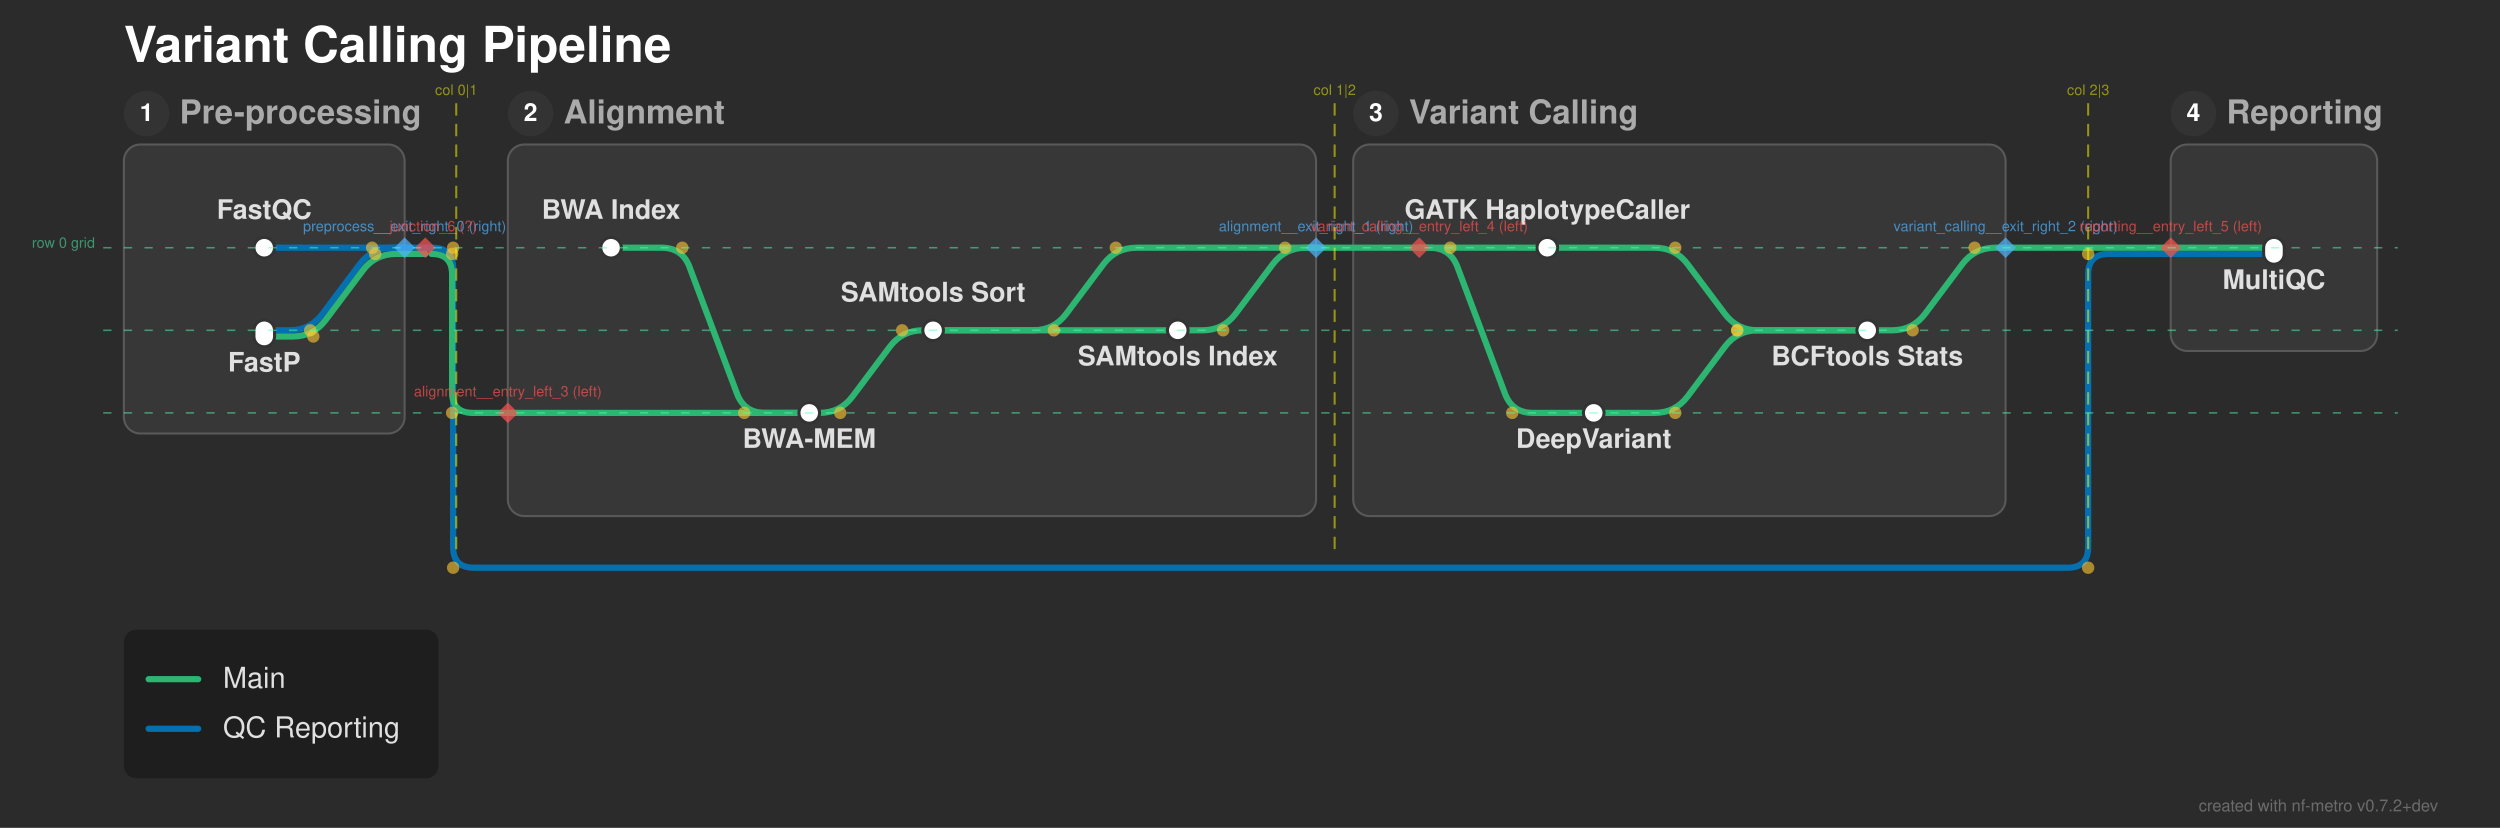
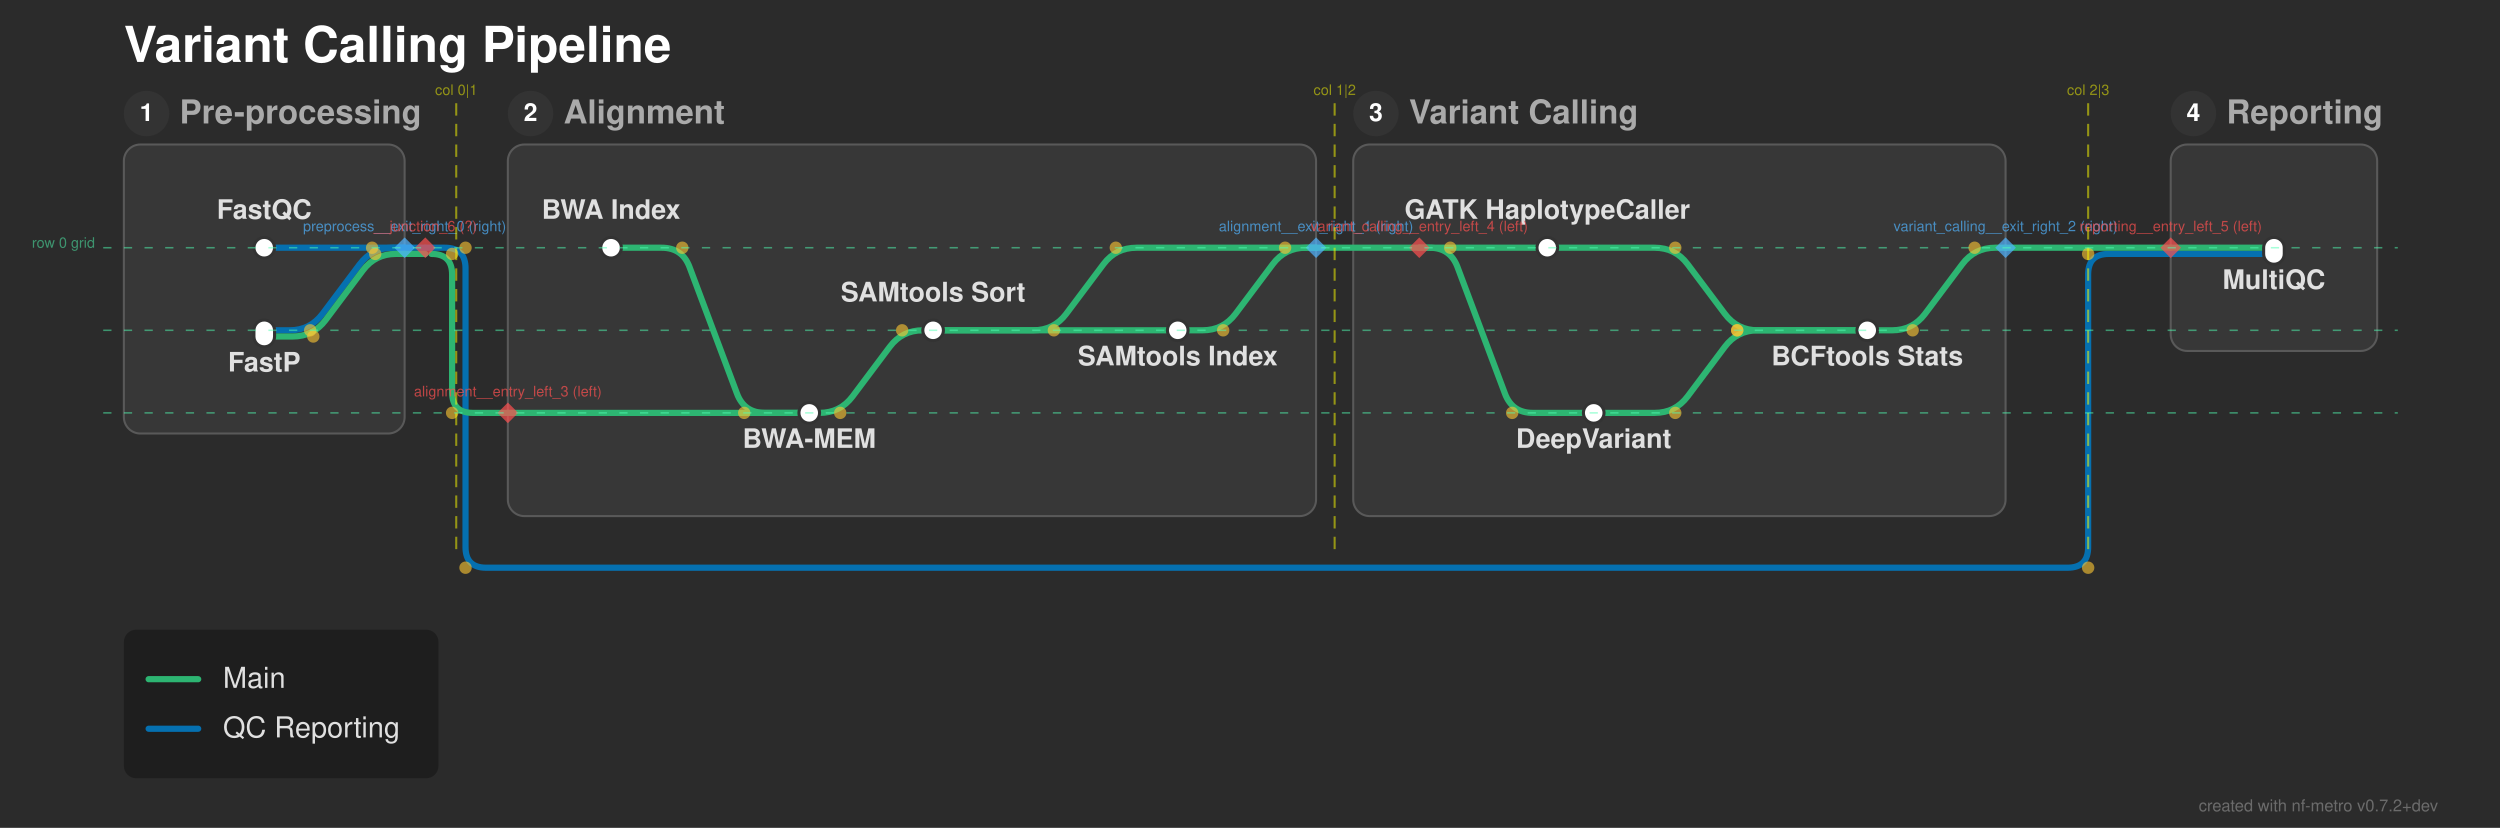
<svg xmlns="http://www.w3.org/2000/svg" width="1211" height="401" viewBox="0 0 1211 401">
  <defs>
</defs>
  <rect x="0" y="0" width="1211" height="401" fill="#2b2b2b" />
  <text x="60.0" y="30.0" font-size="24.0" fill="#ffffff" font-family="'Helvetica Neue', Helvetica, Arial, sans-serif" font-weight="bold" class="nf-metro-title">Variant Calling Pipeline</text>
  <rect x="60.0" y="70.0" width="136.0" height="140.0" rx="8" ry="8" fill="#373737" stroke="#595959" stroke-width="1.0" class="nf-metro-section-box" data-section-id="preprocess" data-section-lines="main,qc" />
  <circle cx="71.0" cy="55.0" r="11" fill="#333333" class="nf-metro-section-num-circle" data-section-id="preprocess" />
  <text x="71.0" y="55.0" font-size="12" fill="#ffffff" font-family="'Helvetica Neue', Helvetica, Arial, sans-serif" font-weight="bold" text-anchor="middle" dy="0.3em" data-section-id="preprocess">1</text>
  <text x="87.0" y="55.0" font-size="16.0" fill="#aaaaaa" font-family="'Helvetica Neue', Helvetica, Arial, sans-serif" font-weight="bold" dy="0.3em" class="nf-metro-section-label" data-section-id="preprocess">Pre-processing</text>
  <rect x="246.0" y="70.0" width="391.5" height="180.0" rx="8" ry="8" fill="#373737" stroke="#595959" stroke-width="1.0" class="nf-metro-section-box" data-section-id="alignment" data-section-lines="main" />
  <circle cx="257.0" cy="55.0" r="11" fill="#333333" class="nf-metro-section-num-circle" data-section-id="alignment" />
  <text x="257.0" y="55.0" font-size="12" fill="#ffffff" font-family="'Helvetica Neue', Helvetica, Arial, sans-serif" font-weight="bold" text-anchor="middle" dy="0.3em" data-section-id="alignment">2</text>
  <text x="273.0" y="55.0" font-size="16.0" fill="#aaaaaa" font-family="'Helvetica Neue', Helvetica, Arial, sans-serif" font-weight="bold" dy="0.3em" class="nf-metro-section-label" data-section-id="alignment">Alignment</text>
  <rect x="655.5" y="70.0" width="316.0" height="180.0" rx="8" ry="8" fill="#373737" stroke="#595959" stroke-width="1.0" class="nf-metro-section-box" data-section-id="variant_calling" data-section-lines="main" />
  <circle cx="666.5" cy="55.0" r="11" fill="#333333" class="nf-metro-section-num-circle" data-section-id="variant_calling" />
  <text x="666.5" y="55.0" font-size="12" fill="#ffffff" font-family="'Helvetica Neue', Helvetica, Arial, sans-serif" font-weight="bold" text-anchor="middle" dy="0.3em" data-section-id="variant_calling">3</text>
  <text x="682.5" y="55.0" font-size="16.0" fill="#aaaaaa" font-family="'Helvetica Neue', Helvetica, Arial, sans-serif" font-weight="bold" dy="0.3em" class="nf-metro-section-label" data-section-id="variant_calling">Variant Calling</text>
  <rect x="1051.5" y="70.0" width="100.0" height="100.0" rx="8" ry="8" fill="#373737" stroke="#595959" stroke-width="1.0" class="nf-metro-section-box" data-section-id="reporting" data-section-lines="main,qc" />
  <circle cx="1062.5" cy="55.0" r="11" fill="#333333" class="nf-metro-section-num-circle" data-section-id="reporting" />
  <text x="1062.5" y="55.0" font-size="12" fill="#ffffff" font-family="'Helvetica Neue', Helvetica, Arial, sans-serif" font-weight="bold" text-anchor="middle" dy="0.3em" data-section-id="reporting">4</text>
  <text x="1078.5" y="55.0" font-size="16.0" fill="#aaaaaa" font-family="'Helvetica Neue', Helvetica, Arial, sans-serif" font-weight="bold" dy="0.3em" class="nf-metro-section-label" data-section-id="reporting">Reporting</text>
  <path d="M128.0,120.0 L196.0,120.0" stroke="#0570b0" stroke-width="3.0" stroke-linecap="round" class="metro-line-qc" data-line-id="qc" />
  <path d="M1051.5,123.0 L1101.5,123.0" stroke="#0570b0" stroke-width="3.0" stroke-linecap="round" class="metro-line-qc" data-line-id="qc" />
  <path d="M128.0,160.0 L140.25,160.0 Q150.25,160.0,156.25,152.0 L174.25,128.0 Q180.25,120.0,190.25,120.0 L196.0,120.0" stroke="#0570b0" stroke-width="3.0" fill="none" stroke-linecap="round" stroke-linejoin="round" class="metro-line-qc" data-line-id="qc" />
  <path d="M196.0,120.0 L206.0,120.0" stroke="#0570b0" stroke-width="3.0" stroke-linecap="round" class="metro-line-qc" data-line-id="qc" />
-   <path d="M206.0,120.0 L209.5,120.0 Q219.5,120.0,219.5,130.0 L219.5,265.0 Q219.5,275.0,229.5,275.0 L1001.5,275.0 Q1011.5,275.0,1011.5,265.0 L1011.5,133.0 Q1011.5,123.0,1021.5,123.0 L1051.5,123.0" stroke="#0570b0" stroke-width="3.0" fill="none" stroke-linecap="round" stroke-linejoin="round" class="metro-line-qc" data-line-id="qc" />
+   <path d="M206.0,120.0 L215.5,120.0 Q225.5,120.0,225.5,130.0 L225.5,265.0 Q225.5,275.0,235.5,275.0 L1001.5,275.0 Q1011.5,275.0,1011.5,265.0 L1011.5,133.0 Q1011.5,123.0,1021.5,123.0 L1051.5,123.0" stroke="#0570b0" stroke-width="3.0" fill="none" stroke-linecap="round" stroke-linejoin="round" class="metro-line-qc" data-line-id="qc" />
  <path d="M296.0,120.0 L320.5,120.0 Q330.5,120.0,334.011,129.363 L356.989,190.637 Q360.5,200.0,370.5,200.0 L392.0,200.0" stroke="#2db572" stroke-width="3.0" fill="none" stroke-linecap="round" stroke-linejoin="round" class="metro-line-main" data-line-id="main" />
  <path d="M392.0,200.0 L397.0,200.0 Q407.0,200.0,413.0,192.0 L431.0,168.0 Q437.0,160.0,447.0,160.0 L452.0,160.0" stroke="#2db572" stroke-width="3.0" fill="none" stroke-linecap="round" stroke-linejoin="round" class="metro-line-main" data-line-id="main" />
  <path d="M452.0,160.0 L570.5,160.0" stroke="#2db572" stroke-width="3.0" stroke-linecap="round" class="metro-line-main" data-line-id="main" />
  <path d="M749.5,120.0 L801.5,120.0 Q811.5,120.0,817.5,128.0 L835.5,152.0 Q841.5,160.0,851.5,160.0 L904.5,160.0" stroke="#2db572" stroke-width="3.0" fill="none" stroke-linecap="round" stroke-linejoin="round" class="metro-line-main" data-line-id="main" />
  <path d="M772.0,200.0 L801.5,200.0 Q811.5,200.0,817.5,192.0 L835.5,168.0 Q841.5,160.0,851.5,160.0 L904.5,160.0" stroke="#2db572" stroke-width="3.0" fill="none" stroke-linecap="round" stroke-linejoin="round" class="metro-line-main" data-line-id="main" />
  <path d="M128.0,163.0 L141.75,163.0 Q151.75,163.0,157.75,155.0 L175.75,131.0 Q181.75,123.0,191.75,123.0 L196.0,123.0" stroke="#2db572" stroke-width="3.0" fill="none" stroke-linecap="round" stroke-linejoin="round" class="metro-line-main" data-line-id="main" />
  <path d="M246.0,200.0 L392.0,200.0" stroke="#2db572" stroke-width="3.0" stroke-linecap="round" class="metro-line-main" data-line-id="main" />
  <path d="M452.0,160.0 L500.5,160.0 Q510.5,160.0,516.5,152.0 L534.5,128.0 Q540.5,120.0,550.5,120.0 L637.5,120.0" stroke="#2db572" stroke-width="3.0" fill="none" stroke-linecap="round" stroke-linejoin="round" class="metro-line-main" data-line-id="main" />
  <path d="M687.5,120.0 L749.5,120.0" stroke="#2db572" stroke-width="3.0" stroke-linecap="round" class="metro-line-main" data-line-id="main" />
  <path d="M687.5,120.0 L692.5,120.0 Q702.5,120.0,706.011,129.363 L728.989,190.637 Q732.5,200.0,742.5,200.0 L772.0,200.0" stroke="#2db572" stroke-width="3.0" fill="none" stroke-linecap="round" stroke-linejoin="round" class="metro-line-main" data-line-id="main" />
  <path d="M570.5,160.0 L582.5,160.0 Q592.5,160.0,598.5,152.0 L616.5,128.0 Q622.5,120.0,632.5,120.0 L637.5,120.0" stroke="#2db572" stroke-width="3.0" fill="none" stroke-linecap="round" stroke-linejoin="round" class="metro-line-main" data-line-id="main" />
  <path d="M904.5,160.0 L916.5,160.0 Q926.5,160.0,932.5,152.0 L950.5,128.0 Q956.5,120.0,966.5,120.0 L971.5,120.0" stroke="#2db572" stroke-width="3.0" fill="none" stroke-linecap="round" stroke-linejoin="round" class="metro-line-main" data-line-id="main" />
  <path d="M1051.5,120.0 L1101.5,120.0" stroke="#2db572" stroke-width="3.0" stroke-linecap="round" class="metro-line-main" data-line-id="main" />
  <path d="M196.0,123.0 L206.0,123.0" stroke="#2db572" stroke-width="3.0" stroke-linecap="round" class="metro-line-main" data-line-id="main" />
  <path d="M209.0,123.0 L209.0,123.0 Q219.0,123.0,219.0,133.0 L219.0,190.0 Q219.0,200.0,229.0,200.0 L246.0,200.0" stroke="#2db572" stroke-width="3.0" fill="none" stroke-linecap="round" stroke-linejoin="round" class="metro-line-main" data-line-id="main" />
  <path d="M637.5,120.0 L687.5,120.0" stroke="#2db572" stroke-width="3.0" stroke-linecap="round" class="metro-line-main" data-line-id="main" />
  <path d="M971.5,120.0 L1051.5,120.0" stroke="#2db572" stroke-width="3.0" stroke-linecap="round" class="metro-line-main" data-line-id="main" />
  <rect x="123.0" y="115.0" width="10.0" height="10.0" rx="5.0" ry="5.0" fill="#ffffff" stroke="#333333" stroke-width="1.5" class="nf-metro-station" data-station-id="fastqc" data-station-lines="qc" data-station-label="FastQC" data-section-id="preprocess" data-section-name="Pre-processing" />
  <rect x="123.0" y="155.0" width="10.0" height="13.0" rx="5.0" ry="5.0" fill="#ffffff" stroke="#333333" stroke-width="1.5" class="nf-metro-station" data-station-id="fastp" data-station-lines="main,qc" data-station-label="FastP" data-section-id="preprocess" data-section-name="Pre-processing" />
  <rect x="291.0" y="115.0" width="10.0" height="10.0" rx="5.0" ry="5.0" fill="#ffffff" stroke="#333333" stroke-width="1.5" class="nf-metro-station" data-station-id="bwa_index" data-station-lines="main" data-station-label="BWA Index" data-section-id="alignment" data-section-name="Alignment" />
  <rect x="387.0" y="195.0" width="10.0" height="10.0" rx="5.0" ry="5.0" fill="#ffffff" stroke="#333333" stroke-width="1.5" class="nf-metro-station" data-station-id="bwa_mem" data-station-lines="main" data-station-label="BWA-MEM" data-section-id="alignment" data-section-name="Alignment" />
  <rect x="447.0" y="155.0" width="10.0" height="10.0" rx="5.0" ry="5.0" fill="#ffffff" stroke="#333333" stroke-width="1.5" class="nf-metro-station" data-station-id="samtools_sort" data-station-lines="main" data-station-label="SAMtools Sort" data-section-id="alignment" data-section-name="Alignment" />
  <rect x="565.5" y="155.0" width="10.0" height="10.0" rx="5.0" ry="5.0" fill="#ffffff" stroke="#333333" stroke-width="1.5" class="nf-metro-station" data-station-id="samtools_index" data-station-lines="main" data-station-label="SAMtools Index" data-section-id="alignment" data-section-name="Alignment" />
  <rect x="744.5" y="115.0" width="10.0" height="10.0" rx="5.0" ry="5.0" fill="#ffffff" stroke="#333333" stroke-width="1.5" class="nf-metro-station" data-station-id="gatk" data-station-lines="main" data-station-label="GATK HaplotypeCaller" data-section-id="variant_calling" data-section-name="Variant Calling" />
  <rect x="767.0" y="195.0" width="10.0" height="10.0" rx="5.0" ry="5.0" fill="#ffffff" stroke="#333333" stroke-width="1.5" class="nf-metro-station" data-station-id="deepvariant" data-station-lines="main" data-station-label="DeepVariant" data-section-id="variant_calling" data-section-name="Variant Calling" />
  <rect x="899.5" y="155.0" width="10.0" height="10.0" rx="5.0" ry="5.0" fill="#ffffff" stroke="#333333" stroke-width="1.5" class="nf-metro-station" data-station-id="bcftools" data-station-lines="main" data-station-label="BCFtools Stats" data-section-id="variant_calling" data-section-name="Variant Calling" />
  <rect x="1096.5" y="115.0" width="10.0" height="13.0" rx="5.0" ry="5.0" fill="#ffffff" stroke="#333333" stroke-width="1.5" class="nf-metro-station" data-station-id="multiqc" data-station-lines="main,qc" data-station-label="MultiQC" data-section-id="reporting" data-section-name="Reporting" />
  <text x="296.0" y="106.0" font-size="13.0" fill="#e0e0e0" font-family="'Helvetica Neue', Helvetica, Arial, sans-serif" font-weight="bold" text-anchor="middle" dominant-baseline="auto" data-station-id="bwa_index" class="nf-metro-station-label">BWA Index</text>
  <text x="749.5" y="106.0" font-size="13.0" fill="#e0e0e0" font-family="'Helvetica Neue', Helvetica, Arial, sans-serif" font-weight="bold" text-anchor="middle" dominant-baseline="auto" data-station-id="gatk" class="nf-metro-station-label">GATK HaplotypeCaller</text>
  <text x="772.0" y="211.0" font-size="13.0" fill="#e0e0e0" font-family="'Helvetica Neue', Helvetica, Arial, sans-serif" font-weight="bold" text-anchor="middle" dominant-baseline="hanging" data-station-id="deepvariant" class="nf-metro-station-label">DeepVariant</text>
  <text x="128.0" y="106.0" font-size="13.0" fill="#e0e0e0" font-family="'Helvetica Neue', Helvetica, Arial, sans-serif" font-weight="bold" text-anchor="middle" dominant-baseline="auto" data-station-id="fastqc" class="nf-metro-station-label">FastQC</text>
  <text x="1101.5" y="134.0" font-size="13.0" fill="#e0e0e0" font-family="'Helvetica Neue', Helvetica, Arial, sans-serif" font-weight="bold" text-anchor="middle" dominant-baseline="hanging" data-station-id="multiqc" class="nf-metro-station-label">MultiQC</text>
  <text x="128.0" y="174.0" font-size="13.0" fill="#e0e0e0" font-family="'Helvetica Neue', Helvetica, Arial, sans-serif" font-weight="bold" text-anchor="middle" dominant-baseline="hanging" data-station-id="fastp" class="nf-metro-station-label">FastP</text>
  <text x="904.5" y="171.0" font-size="13.0" fill="#e0e0e0" font-family="'Helvetica Neue', Helvetica, Arial, sans-serif" font-weight="bold" text-anchor="middle" dominant-baseline="hanging" data-station-id="bcftools" class="nf-metro-station-label">BCFtools Stats</text>
  <text x="392.0" y="211.0" font-size="13.0" fill="#e0e0e0" font-family="'Helvetica Neue', Helvetica, Arial, sans-serif" font-weight="bold" text-anchor="middle" dominant-baseline="hanging" data-station-id="bwa_mem" class="nf-metro-station-label">BWA-MEM</text>
  <text x="452.0" y="146.0" font-size="13.0" fill="#e0e0e0" font-family="'Helvetica Neue', Helvetica, Arial, sans-serif" font-weight="bold" text-anchor="middle" dominant-baseline="auto" data-station-id="samtools_sort" class="nf-metro-station-label">SAMtools Sort</text>
  <text x="570.5" y="171.0" font-size="13.0" fill="#e0e0e0" font-family="'Helvetica Neue', Helvetica, Arial, sans-serif" font-weight="bold" text-anchor="middle" dominant-baseline="hanging" data-station-id="samtools_index" class="nf-metro-station-label">SAMtools Index</text>
  <circle cx="330.5" cy="120.0" r="3.0" fill="rgba(255, 200, 50, 0.6)" />
  <circle cx="360.5" cy="200.0" r="3.0" fill="rgba(255, 200, 50, 0.6)" />
  <circle cx="407.0" cy="200.0" r="3.0" fill="rgba(255, 200, 50, 0.6)" />
  <circle cx="437.0" cy="160.0" r="3.0" fill="rgba(255, 200, 50, 0.6)" />
  <circle cx="811.5" cy="120.0" r="3.0" fill="rgba(255, 200, 50, 0.6)" />
  <circle cx="841.5" cy="160.0" r="3.0" fill="rgba(255, 200, 50, 0.6)" />
  <circle cx="811.5" cy="200.0" r="3.0" fill="rgba(255, 200, 50, 0.6)" />
  <circle cx="841.5" cy="160.0" r="3.0" fill="rgba(255, 200, 50, 0.6)" />
  <circle cx="151.75" cy="163.0" r="3.0" fill="rgba(255, 200, 50, 0.6)" />
  <circle cx="181.75" cy="123.0" r="3.0" fill="rgba(255, 200, 50, 0.6)" />
  <circle cx="510.5" cy="160.0" r="3.0" fill="rgba(255, 200, 50, 0.6)" />
  <circle cx="540.5" cy="120.0" r="3.0" fill="rgba(255, 200, 50, 0.6)" />
  <circle cx="702.5" cy="120.0" r="3.0" fill="rgba(255, 200, 50, 0.6)" />
  <circle cx="732.5" cy="200.0" r="3.0" fill="rgba(255, 200, 50, 0.6)" />
  <circle cx="592.5" cy="160.0" r="3.0" fill="rgba(255, 200, 50, 0.6)" />
  <circle cx="622.5" cy="120.0" r="3.0" fill="rgba(255, 200, 50, 0.6)" />
  <circle cx="926.5" cy="160.0" r="3.0" fill="rgba(255, 200, 50, 0.6)" />
  <circle cx="956.5" cy="120.0" r="3.0" fill="rgba(255, 200, 50, 0.6)" />
  <circle cx="150.25" cy="160.0" r="3.0" fill="rgba(255, 200, 50, 0.6)" />
  <circle cx="180.25" cy="120.0" r="3.0" fill="rgba(255, 200, 50, 0.6)" />
  <circle cx="219.0" cy="123.0" r="3.0" fill="rgba(255, 200, 50, 0.6)" />
  <circle cx="219.0" cy="200.0" r="3.0" fill="rgba(255, 200, 50, 0.6)" />
-   <circle cx="219.5" cy="120.0" r="3.0" fill="rgba(255, 200, 50, 0.6)" />
-   <circle cx="219.5" cy="275.0" r="3.0" fill="rgba(255, 200, 50, 0.6)" />
+   <circle cx="225.5" cy="120.0" r="3.0" fill="rgba(255, 200, 50, 0.6)" />
+   <circle cx="225.5" cy="275.0" r="3.0" fill="rgba(255, 200, 50, 0.6)" />
  <circle cx="1011.5" cy="275.0" r="3.0" fill="rgba(255, 200, 50, 0.6)" />
  <circle cx="1011.5" cy="123.0" r="3.0" fill="rgba(255, 200, 50, 0.6)" />
  <path d="M196.0,115.0 L201.0,120.0 L196.0,125.0 L191.0,120.0 Z" fill="rgba(80, 180, 255, 0.7)" stroke="none" />
  <text x="196.0" y="112.0" font-size="7" fill="rgba(80, 180, 255, 0.7)" font-family="'Helvetica Neue', Helvetica, Arial, sans-serif" text-anchor="middle" dominant-baseline="auto">preprocess__exit_right_0 (right)</text>
  <path d="M637.5,115.0 L642.5,120.0 L637.5,125.0 L632.5,120.0 Z" fill="rgba(80, 180, 255, 0.7)" stroke="none" />
  <text x="637.5" y="112.0" font-size="7" fill="rgba(80, 180, 255, 0.7)" font-family="'Helvetica Neue', Helvetica, Arial, sans-serif" text-anchor="middle" dominant-baseline="auto">alignment__exit_right_1 (right)</text>
  <path d="M971.5,115.0 L976.5,120.0 L971.5,125.0 L966.5,120.0 Z" fill="rgba(80, 180, 255, 0.7)" stroke="none" />
  <text x="971.5" y="112.0" font-size="7" fill="rgba(80, 180, 255, 0.7)" font-family="'Helvetica Neue', Helvetica, Arial, sans-serif" text-anchor="middle" dominant-baseline="auto">variant_calling__exit_right_2 (right)</text>
  <path d="M246.0,195.0 L251.0,200.0 L246.0,205.0 L241.0,200.0 Z" fill="rgba(255, 80, 80, 0.7)" stroke="none" />
  <text x="246.0" y="192.0" font-size="7" fill="rgba(255, 80, 80, 0.7)" font-family="'Helvetica Neue', Helvetica, Arial, sans-serif" text-anchor="middle" dominant-baseline="auto">alignment__entry_left_3 (left)</text>
  <path d="M687.5,115.0 L692.5,120.0 L687.5,125.0 L682.5,120.0 Z" fill="rgba(255, 80, 80, 0.7)" stroke="none" />
  <text x="687.5" y="112.0" font-size="7" fill="rgba(255, 80, 80, 0.7)" font-family="'Helvetica Neue', Helvetica, Arial, sans-serif" text-anchor="middle" dominant-baseline="auto">variant_calling__entry_left_4 (left)</text>
  <path d="M1051.5,115.0 L1056.5,120.0 L1051.5,125.0 L1046.5,120.0 Z" fill="rgba(255, 80, 80, 0.7)" stroke="none" />
  <text x="1051.5" y="112.0" font-size="7" fill="rgba(255, 80, 80, 0.7)" font-family="'Helvetica Neue', Helvetica, Arial, sans-serif" text-anchor="middle" dominant-baseline="auto">reporting__entry_left_5 (left)</text>
  <path d="M206.0,115.0 L211.0,120.0 L206.0,125.0 L201.0,120.0 Z" fill="rgba(255, 80, 80, 0.7)" stroke="none" />
  <text x="206.0" y="112.0" font-size="7" fill="rgba(255, 80, 80, 0.7)" font-family="'Helvetica Neue', Helvetica, Arial, sans-serif" text-anchor="middle" dominant-baseline="auto">__junction_6 (?)</text>
  <path d="M221.0,50.0 L221.0,270.0" stroke="rgba(255, 255, 0, 0.5)" stroke-width="1" stroke-dasharray="6,4" />
  <text x="221.0" y="46.0" font-size="7" fill="rgba(255, 255, 0, 0.5)" font-family="'Helvetica Neue', Helvetica, Arial, sans-serif" text-anchor="middle">col 0|1</text>
  <path d="M646.5,50.0 L646.5,270.0" stroke="rgba(255, 255, 0, 0.5)" stroke-width="1" stroke-dasharray="6,4" />
  <text x="646.5" y="46.0" font-size="7" fill="rgba(255, 255, 0, 0.5)" font-family="'Helvetica Neue', Helvetica, Arial, sans-serif" text-anchor="middle">col 1|2</text>
  <path d="M1011.5,50.0 L1011.5,270.0" stroke="rgba(255, 255, 0, 0.5)" stroke-width="1" stroke-dasharray="6,4" />
  <text x="1011.5" y="46.0" font-size="7" fill="rgba(255, 255, 0, 0.5)" font-family="'Helvetica Neue', Helvetica, Arial, sans-serif" text-anchor="middle">col 2|3</text>
  <path d="M50.0,120.0 L1161.5,120.0" stroke="rgba(80, 255, 180, 0.5)" stroke-width="0.75" stroke-dasharray="4,6" />
  <text x="46.0" y="120.0" font-size="7" fill="rgba(80, 255, 180, 0.5)" font-family="'Helvetica Neue', Helvetica, Arial, sans-serif" text-anchor="end">row 0 grid</text>
  <path d="M50.0,160.0 L1161.5,160.0" stroke="rgba(80, 255, 180, 0.5)" stroke-width="0.75" stroke-dasharray="4,6" />
  <path d="M50.0,200.0 L1161.5,200.0" stroke="rgba(80, 255, 180, 0.5)" stroke-width="0.75" stroke-dasharray="4,6" />
  <rect x="60.0" y="305.0" width="152.4" height="72.0" rx="6" ry="6" fill="rgba(0, 0, 0, 0.3)" />
  <path d="M72.0,329.0 L96.0,329.0" stroke="#2db572" stroke-width="3.0" stroke-linecap="round" />
  <text x="108.0" y="329.0" font-size="14.0" fill="#e0e0e0" font-family="'Helvetica Neue', Helvetica, Arial, sans-serif" dy="0.3em">Main</text>
  <path d="M72.0,353.0 L96.0,353.0" stroke="#0570b0" stroke-width="3.0" stroke-linecap="round" />
  <text x="108.0" y="353.0" font-size="14.0" fill="#e0e0e0" font-family="'Helvetica Neue', Helvetica, Arial, sans-serif" dy="0.3em">QC Reporting</text>
  <text x="1181.0" y="393.0" font-size="8" fill="rgba(150, 150, 150, 0.6)" font-family="'Helvetica Neue', Helvetica, Arial, sans-serif" text-anchor="end">created with nf-metro v0.7.2+dev</text>
</svg>
